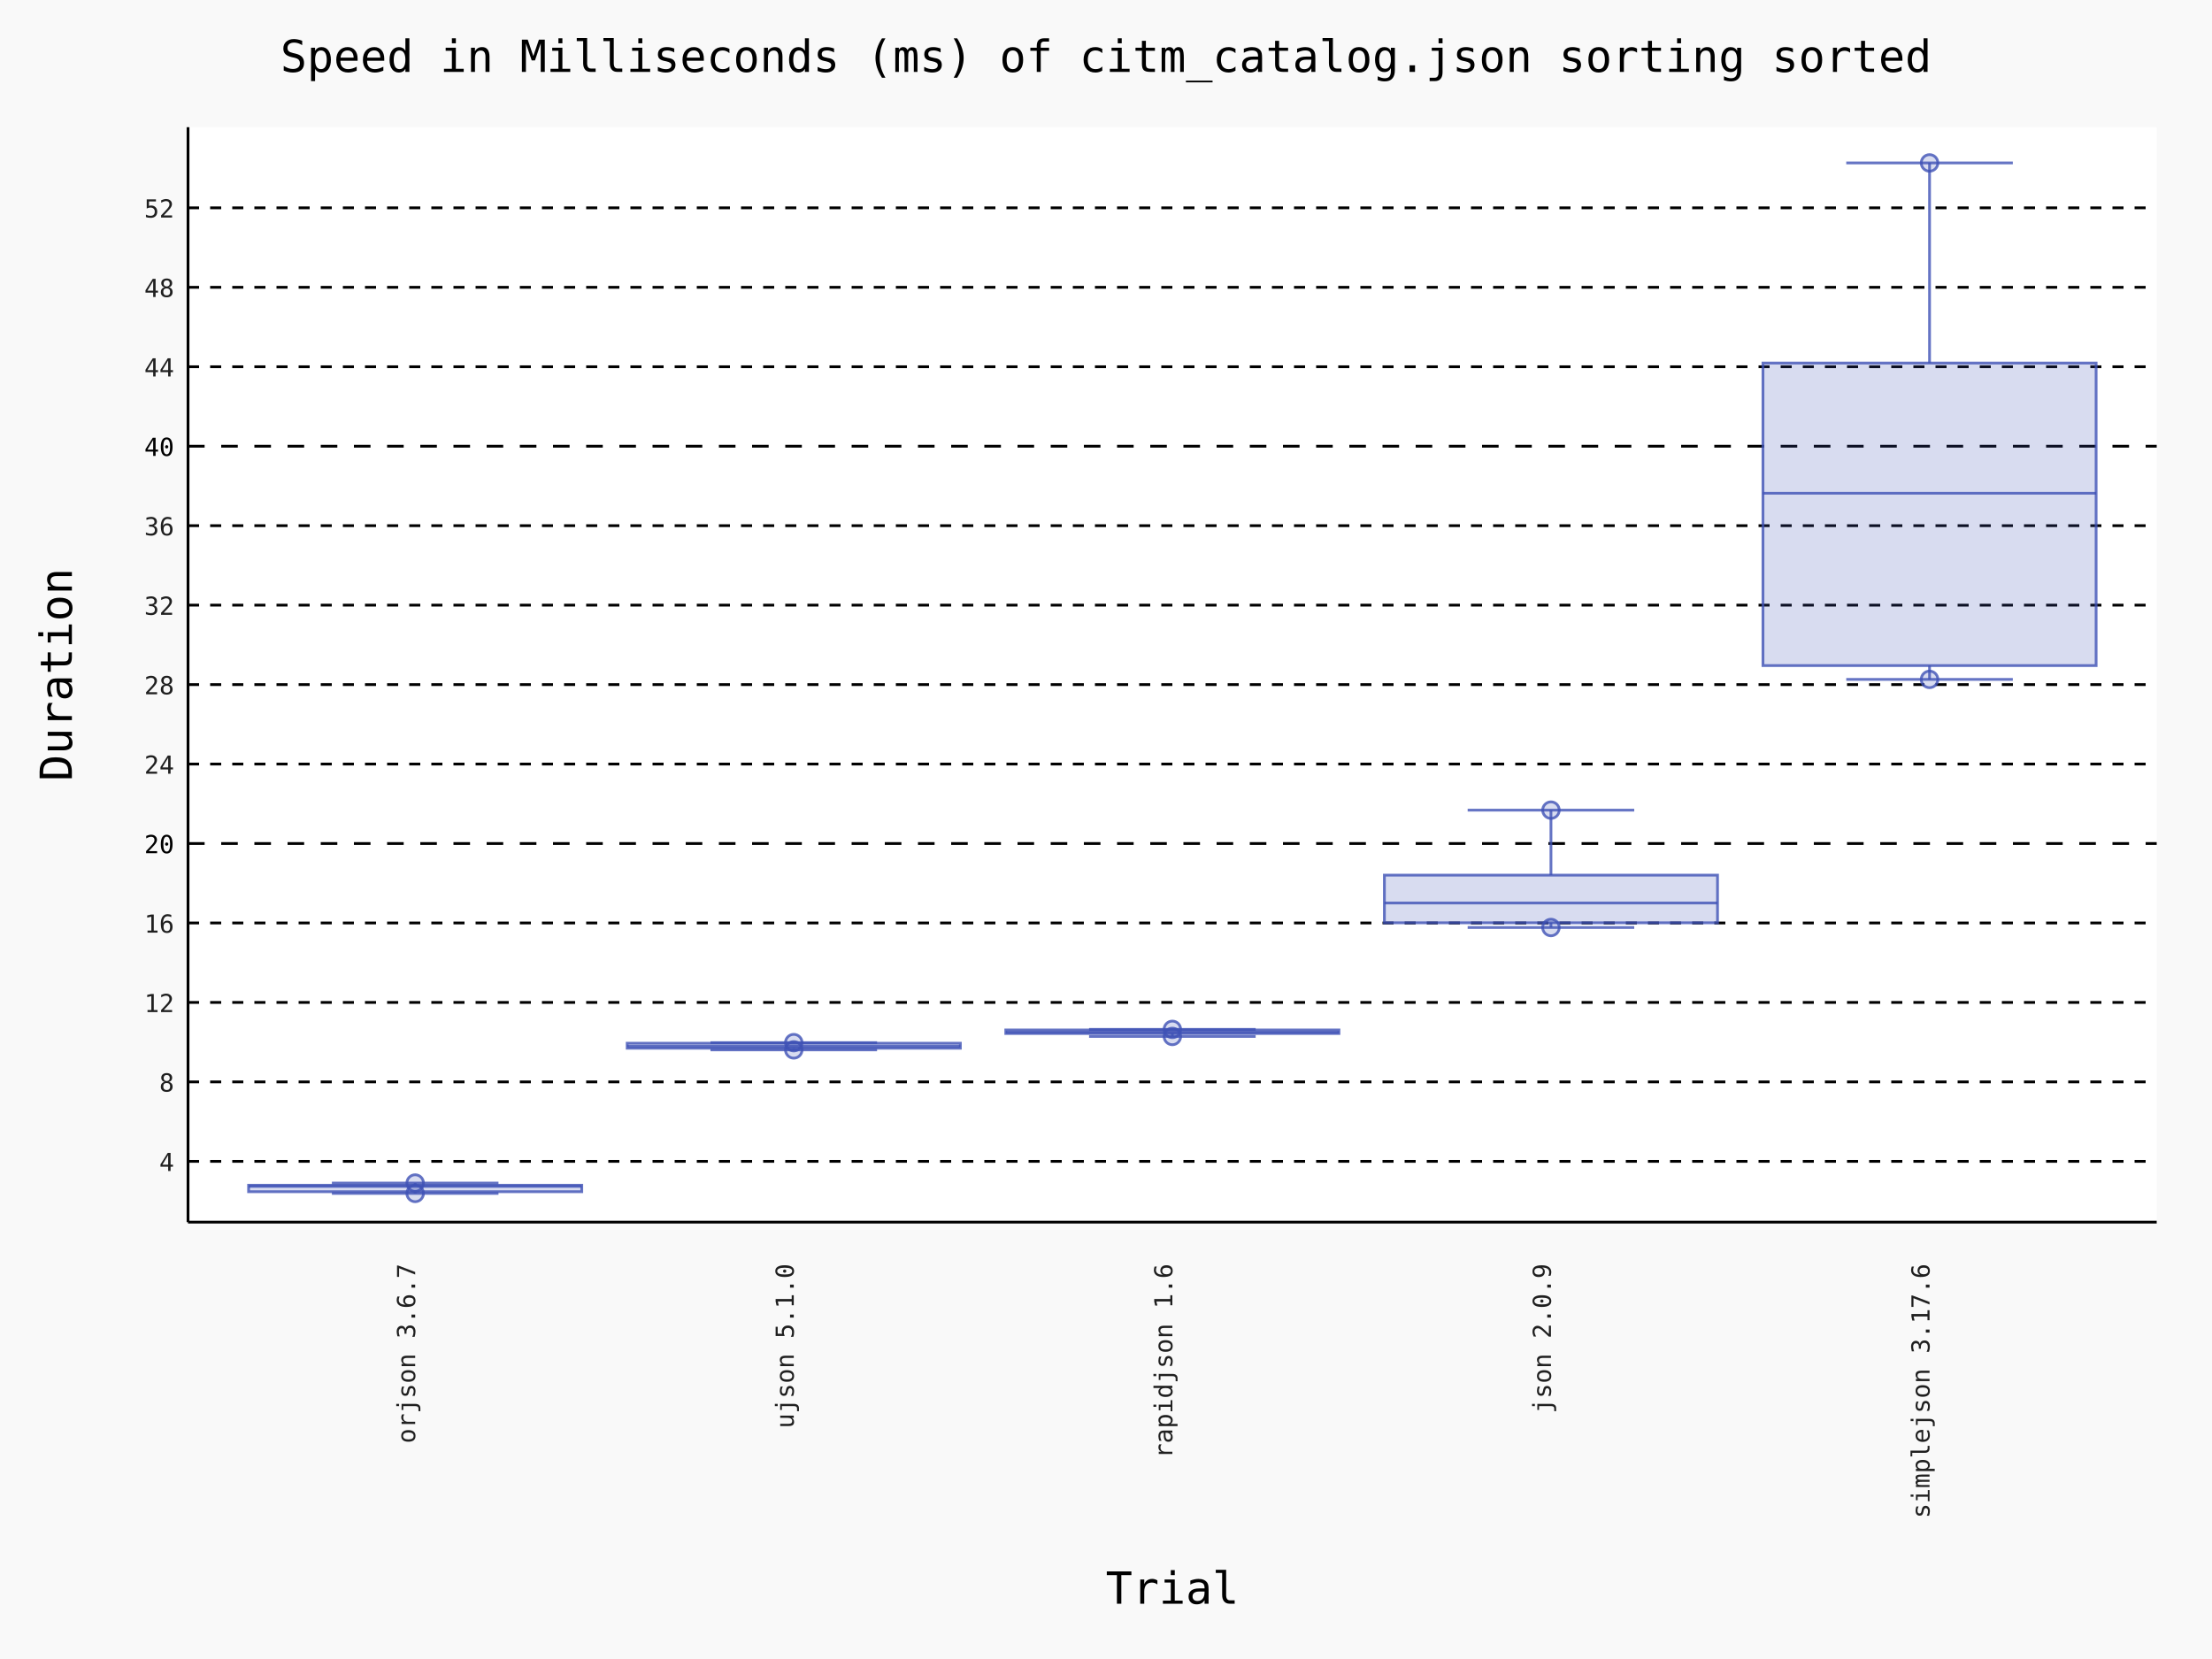
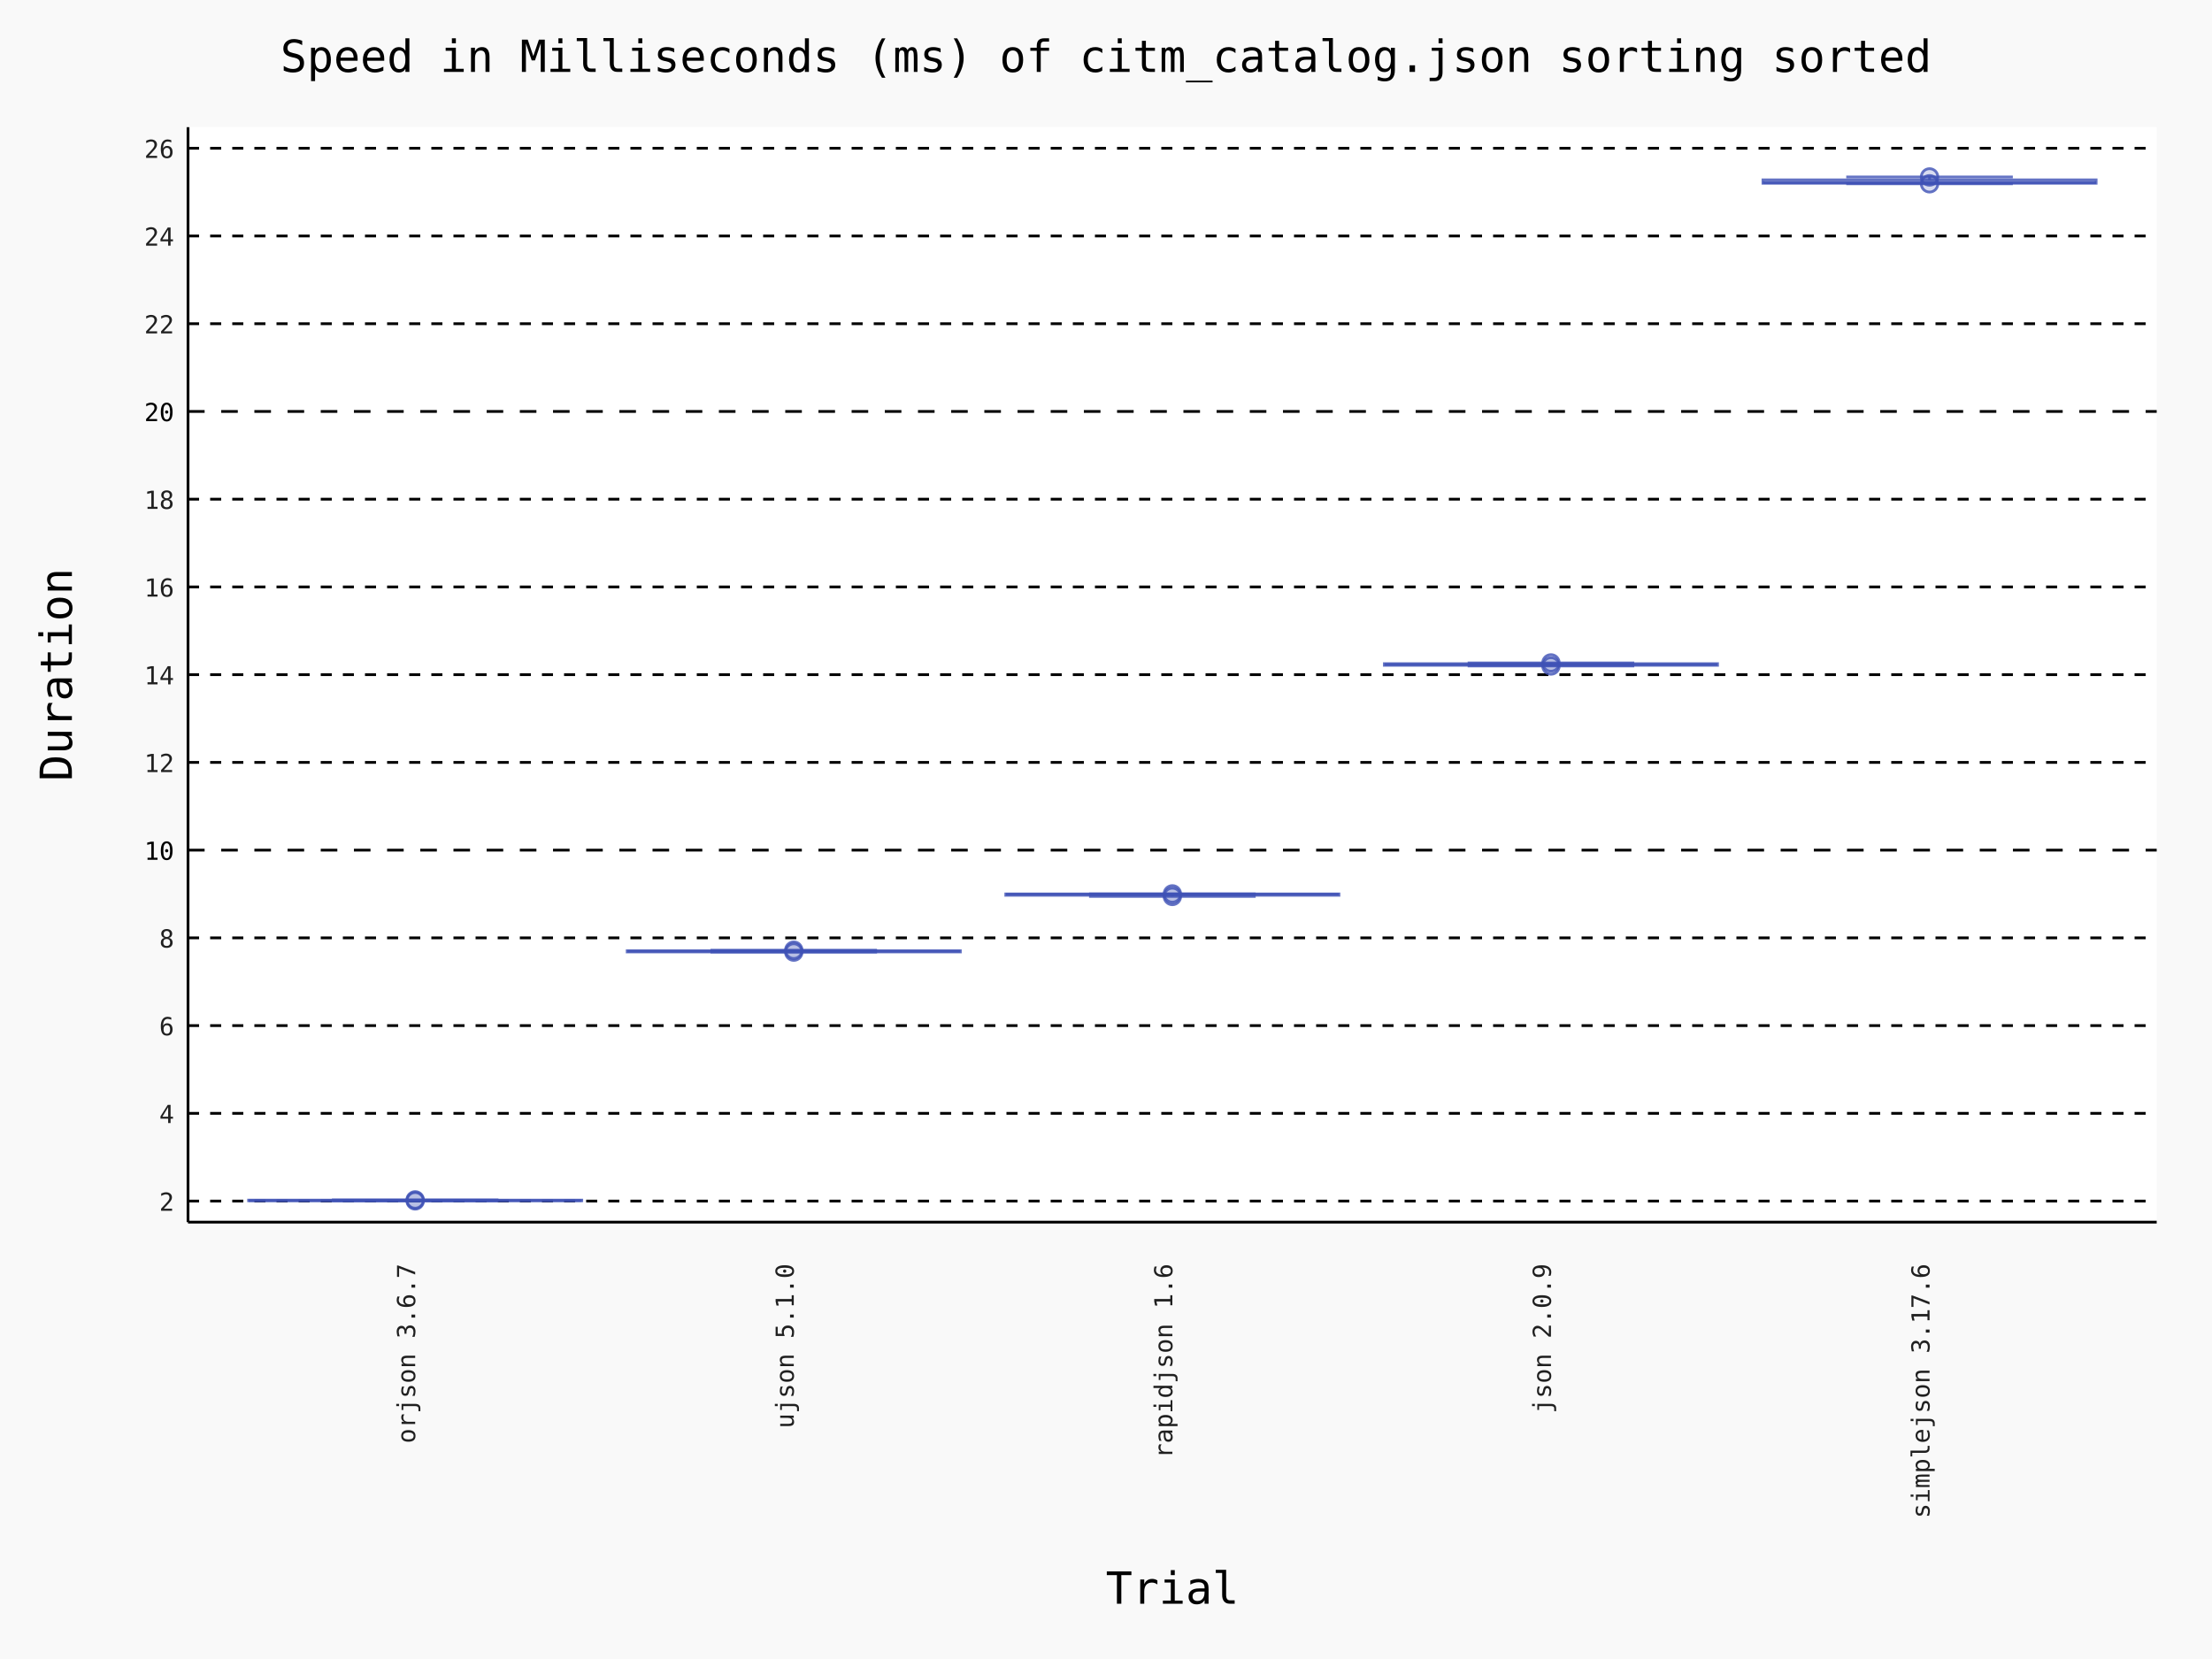
- <svg xmlns="http://www.w3.org/2000/svg" id="chart-64a0a2a5-e152-490b-a34d-d17df212519e" class="pygal-chart" viewBox="0 0 800 600">
+ <svg xmlns="http://www.w3.org/2000/svg" id="chart-391ec892-de94-4896-8e27-71667ae7bc08" class="pygal-chart" viewBox="0 0 800 600">
  <defs>
-     <style type="text/css">#chart-64a0a2a5-e152-490b-a34d-d17df212519e{-webkit-user-select:none;-webkit-font-smoothing:antialiased;font-family:Consolas,"Deja Vu Sans Mono","Bitstream Vera Sans Mono","Courier New",monospace}#chart-64a0a2a5-e152-490b-a34d-d17df212519e .title{font-family:Consolas,"Deja Vu Sans Mono","Bitstream Vera Sans Mono","Courier New",monospace;font-size:16px}#chart-64a0a2a5-e152-490b-a34d-d17df212519e .legends .legend text{font-family:Consolas,"Deja Vu Sans Mono","Bitstream Vera Sans Mono","Courier New",monospace;font-size:14px}#chart-64a0a2a5-e152-490b-a34d-d17df212519e .axis text{font-family:Consolas,"Deja Vu Sans Mono","Bitstream Vera Sans Mono","Courier New",monospace;font-size:10px}#chart-64a0a2a5-e152-490b-a34d-d17df212519e .axis text.major{font-family:Consolas,"Deja Vu Sans Mono","Bitstream Vera Sans Mono","Courier New",monospace;font-size:10px}#chart-64a0a2a5-e152-490b-a34d-d17df212519e .text-overlay text.value{font-family:Consolas,"Deja Vu Sans Mono","Bitstream Vera Sans Mono","Courier New",monospace;font-size:16px}#chart-64a0a2a5-e152-490b-a34d-d17df212519e .text-overlay text.label{font-family:Consolas,"Deja Vu Sans Mono","Bitstream Vera Sans Mono","Courier New",monospace;font-size:10px}#chart-64a0a2a5-e152-490b-a34d-d17df212519e .tooltip{font-family:Consolas,"Deja Vu Sans Mono","Bitstream Vera Sans Mono","Courier New",monospace;font-size:14px}#chart-64a0a2a5-e152-490b-a34d-d17df212519e text.no_data{font-family:Consolas,"Deja Vu Sans Mono","Bitstream Vera Sans Mono","Courier New",monospace;font-size:64px}
- #chart-64a0a2a5-e152-490b-a34d-d17df212519e{background-color:rgba(249,249,249,1)}#chart-64a0a2a5-e152-490b-a34d-d17df212519e path,#chart-64a0a2a5-e152-490b-a34d-d17df212519e line,#chart-64a0a2a5-e152-490b-a34d-d17df212519e rect,#chart-64a0a2a5-e152-490b-a34d-d17df212519e circle{-webkit-transition:150ms;-moz-transition:150ms;transition:150ms}#chart-64a0a2a5-e152-490b-a34d-d17df212519e .graph &gt; .background{fill:rgba(249,249,249,1)}#chart-64a0a2a5-e152-490b-a34d-d17df212519e .plot &gt; .background{fill:rgba(255,255,255,1)}#chart-64a0a2a5-e152-490b-a34d-d17df212519e .graph{fill:rgba(0,0,0,.87)}#chart-64a0a2a5-e152-490b-a34d-d17df212519e text.no_data{fill:rgba(0,0,0,1)}#chart-64a0a2a5-e152-490b-a34d-d17df212519e .title{fill:rgba(0,0,0,1)}#chart-64a0a2a5-e152-490b-a34d-d17df212519e .legends .legend text{fill:rgba(0,0,0,.87)}#chart-64a0a2a5-e152-490b-a34d-d17df212519e .legends .legend:hover text{fill:rgba(0,0,0,1)}#chart-64a0a2a5-e152-490b-a34d-d17df212519e .axis .line{stroke:rgba(0,0,0,1)}#chart-64a0a2a5-e152-490b-a34d-d17df212519e .axis .guide.line{stroke:rgba(0,0,0,.54)}#chart-64a0a2a5-e152-490b-a34d-d17df212519e .axis .major.line{stroke:rgba(0,0,0,.87)}#chart-64a0a2a5-e152-490b-a34d-d17df212519e .axis text.major{fill:rgba(0,0,0,1)}#chart-64a0a2a5-e152-490b-a34d-d17df212519e .axis.y .guides:hover .guide.line,#chart-64a0a2a5-e152-490b-a34d-d17df212519e .line-graph .axis.x .guides:hover .guide.line,#chart-64a0a2a5-e152-490b-a34d-d17df212519e .stackedline-graph .axis.x .guides:hover .guide.line,#chart-64a0a2a5-e152-490b-a34d-d17df212519e .xy-graph .axis.x .guides:hover .guide.line{stroke:rgba(0,0,0,1)}#chart-64a0a2a5-e152-490b-a34d-d17df212519e .axis .guides:hover text{fill:rgba(0,0,0,1)}#chart-64a0a2a5-e152-490b-a34d-d17df212519e .reactive{fill-opacity:.7;stroke-opacity:.8;stroke-width:1}#chart-64a0a2a5-e152-490b-a34d-d17df212519e .ci{stroke:rgba(0,0,0,.87)}#chart-64a0a2a5-e152-490b-a34d-d17df212519e .reactive.active,#chart-64a0a2a5-e152-490b-a34d-d17df212519e .active .reactive{fill-opacity:.8;stroke-opacity:.9;stroke-width:4}#chart-64a0a2a5-e152-490b-a34d-d17df212519e .ci .reactive.active{stroke-width:1.5}#chart-64a0a2a5-e152-490b-a34d-d17df212519e .series text{fill:rgba(0,0,0,1)}#chart-64a0a2a5-e152-490b-a34d-d17df212519e .tooltip rect{fill:rgba(255,255,255,1);stroke:rgba(0,0,0,1);-webkit-transition:opacity 150ms;-moz-transition:opacity 150ms;transition:opacity 150ms}#chart-64a0a2a5-e152-490b-a34d-d17df212519e .tooltip .label{fill:rgba(0,0,0,.87)}#chart-64a0a2a5-e152-490b-a34d-d17df212519e .tooltip .label{fill:rgba(0,0,0,.87)}#chart-64a0a2a5-e152-490b-a34d-d17df212519e .tooltip .legend{font-size:.8em;fill:rgba(0,0,0,.54)}#chart-64a0a2a5-e152-490b-a34d-d17df212519e .tooltip .x_label{font-size:.6em;fill:rgba(0,0,0,1)}#chart-64a0a2a5-e152-490b-a34d-d17df212519e .tooltip .xlink{font-size:.5em;text-decoration:underline}#chart-64a0a2a5-e152-490b-a34d-d17df212519e .tooltip .value{font-size:1.5em}#chart-64a0a2a5-e152-490b-a34d-d17df212519e .bound{font-size:.5em}#chart-64a0a2a5-e152-490b-a34d-d17df212519e .max-value{font-size:.75em;fill:rgba(0,0,0,.54)}#chart-64a0a2a5-e152-490b-a34d-d17df212519e .map-element{fill:rgba(255,255,255,1);stroke:rgba(0,0,0,.54) !important}#chart-64a0a2a5-e152-490b-a34d-d17df212519e .map-element .reactive{fill-opacity:inherit;stroke-opacity:inherit}#chart-64a0a2a5-e152-490b-a34d-d17df212519e .color-0,#chart-64a0a2a5-e152-490b-a34d-d17df212519e .color-0 a:visited{stroke:#3F51B5;fill:#3F51B5}#chart-64a0a2a5-e152-490b-a34d-d17df212519e .color-1,#chart-64a0a2a5-e152-490b-a34d-d17df212519e .color-1 a:visited{stroke:#3F51B5;fill:#3F51B5}#chart-64a0a2a5-e152-490b-a34d-d17df212519e .color-2,#chart-64a0a2a5-e152-490b-a34d-d17df212519e .color-2 a:visited{stroke:#3F51B5;fill:#3F51B5}#chart-64a0a2a5-e152-490b-a34d-d17df212519e .color-3,#chart-64a0a2a5-e152-490b-a34d-d17df212519e .color-3 a:visited{stroke:#3F51B5;fill:#3F51B5}#chart-64a0a2a5-e152-490b-a34d-d17df212519e .color-4,#chart-64a0a2a5-e152-490b-a34d-d17df212519e .color-4 a:visited{stroke:#3F51B5;fill:#3F51B5}#chart-64a0a2a5-e152-490b-a34d-d17df212519e .text-overlay .color-0 text{fill:black}#chart-64a0a2a5-e152-490b-a34d-d17df212519e .text-overlay .color-1 text{fill:black}#chart-64a0a2a5-e152-490b-a34d-d17df212519e .text-overlay .color-2 text{fill:black}#chart-64a0a2a5-e152-490b-a34d-d17df212519e .text-overlay .color-3 text{fill:black}#chart-64a0a2a5-e152-490b-a34d-d17df212519e .text-overlay .color-4 text{fill:black}
- #chart-64a0a2a5-e152-490b-a34d-d17df212519e text.no_data{text-anchor:middle}#chart-64a0a2a5-e152-490b-a34d-d17df212519e .guide.line{fill:none}#chart-64a0a2a5-e152-490b-a34d-d17df212519e .centered{text-anchor:middle}#chart-64a0a2a5-e152-490b-a34d-d17df212519e .title{text-anchor:middle}#chart-64a0a2a5-e152-490b-a34d-d17df212519e .legends .legend text{fill-opacity:1}#chart-64a0a2a5-e152-490b-a34d-d17df212519e .axis.x text{text-anchor:middle}#chart-64a0a2a5-e152-490b-a34d-d17df212519e .axis.x:not(.web) text[transform]{text-anchor:start}#chart-64a0a2a5-e152-490b-a34d-d17df212519e .axis.x:not(.web) text[transform].backwards{text-anchor:end}#chart-64a0a2a5-e152-490b-a34d-d17df212519e .axis.y text{text-anchor:end}#chart-64a0a2a5-e152-490b-a34d-d17df212519e .axis.y text[transform].backwards{text-anchor:start}#chart-64a0a2a5-e152-490b-a34d-d17df212519e .axis.y2 text{text-anchor:start}#chart-64a0a2a5-e152-490b-a34d-d17df212519e .axis.y2 text[transform].backwards{text-anchor:end}#chart-64a0a2a5-e152-490b-a34d-d17df212519e .axis .guide.line{stroke-dasharray:4,4;stroke:black}#chart-64a0a2a5-e152-490b-a34d-d17df212519e .axis .major.guide.line{stroke-dasharray:6,6;stroke:black}#chart-64a0a2a5-e152-490b-a34d-d17df212519e .horizontal .axis.y .guide.line,#chart-64a0a2a5-e152-490b-a34d-d17df212519e .horizontal .axis.y2 .guide.line,#chart-64a0a2a5-e152-490b-a34d-d17df212519e .vertical .axis.x .guide.line{opacity:0}#chart-64a0a2a5-e152-490b-a34d-d17df212519e .horizontal .axis.always_show .guide.line,#chart-64a0a2a5-e152-490b-a34d-d17df212519e .vertical .axis.always_show .guide.line{opacity:1 !important}#chart-64a0a2a5-e152-490b-a34d-d17df212519e .axis.y .guides:hover .guide.line,#chart-64a0a2a5-e152-490b-a34d-d17df212519e .axis.y2 .guides:hover .guide.line,#chart-64a0a2a5-e152-490b-a34d-d17df212519e .axis.x .guides:hover .guide.line{opacity:1}#chart-64a0a2a5-e152-490b-a34d-d17df212519e .axis .guides:hover text{opacity:1}#chart-64a0a2a5-e152-490b-a34d-d17df212519e .nofill{fill:none}#chart-64a0a2a5-e152-490b-a34d-d17df212519e .subtle-fill{fill-opacity:.2}#chart-64a0a2a5-e152-490b-a34d-d17df212519e .dot{stroke-width:1px;fill-opacity:1;stroke-opacity:1}#chart-64a0a2a5-e152-490b-a34d-d17df212519e .dot.active{stroke-width:5px}#chart-64a0a2a5-e152-490b-a34d-d17df212519e .dot.negative{fill:transparent}#chart-64a0a2a5-e152-490b-a34d-d17df212519e text,#chart-64a0a2a5-e152-490b-a34d-d17df212519e tspan{stroke:none !important}#chart-64a0a2a5-e152-490b-a34d-d17df212519e .series text.active{opacity:1}#chart-64a0a2a5-e152-490b-a34d-d17df212519e .tooltip rect{fill-opacity:.95;stroke-width:.5}#chart-64a0a2a5-e152-490b-a34d-d17df212519e .tooltip text{fill-opacity:1}#chart-64a0a2a5-e152-490b-a34d-d17df212519e .showable{visibility:hidden}#chart-64a0a2a5-e152-490b-a34d-d17df212519e .showable.shown{visibility:visible}#chart-64a0a2a5-e152-490b-a34d-d17df212519e .gauge-background{fill:rgba(229,229,229,1);stroke:none}#chart-64a0a2a5-e152-490b-a34d-d17df212519e .bg-lines{stroke:rgba(249,249,249,1);stroke-width:2px}
+     <style type="text/css">#chart-391ec892-de94-4896-8e27-71667ae7bc08{-webkit-user-select:none;-webkit-font-smoothing:antialiased;font-family:Consolas,"Deja Vu Sans Mono","Bitstream Vera Sans Mono","Courier New",monospace}#chart-391ec892-de94-4896-8e27-71667ae7bc08 .title{font-family:Consolas,"Deja Vu Sans Mono","Bitstream Vera Sans Mono","Courier New",monospace;font-size:16px}#chart-391ec892-de94-4896-8e27-71667ae7bc08 .legends .legend text{font-family:Consolas,"Deja Vu Sans Mono","Bitstream Vera Sans Mono","Courier New",monospace;font-size:14px}#chart-391ec892-de94-4896-8e27-71667ae7bc08 .axis text{font-family:Consolas,"Deja Vu Sans Mono","Bitstream Vera Sans Mono","Courier New",monospace;font-size:10px}#chart-391ec892-de94-4896-8e27-71667ae7bc08 .axis text.major{font-family:Consolas,"Deja Vu Sans Mono","Bitstream Vera Sans Mono","Courier New",monospace;font-size:10px}#chart-391ec892-de94-4896-8e27-71667ae7bc08 .text-overlay text.value{font-family:Consolas,"Deja Vu Sans Mono","Bitstream Vera Sans Mono","Courier New",monospace;font-size:16px}#chart-391ec892-de94-4896-8e27-71667ae7bc08 .text-overlay text.label{font-family:Consolas,"Deja Vu Sans Mono","Bitstream Vera Sans Mono","Courier New",monospace;font-size:10px}#chart-391ec892-de94-4896-8e27-71667ae7bc08 .tooltip{font-family:Consolas,"Deja Vu Sans Mono","Bitstream Vera Sans Mono","Courier New",monospace;font-size:14px}#chart-391ec892-de94-4896-8e27-71667ae7bc08 text.no_data{font-family:Consolas,"Deja Vu Sans Mono","Bitstream Vera Sans Mono","Courier New",monospace;font-size:64px}
+ #chart-391ec892-de94-4896-8e27-71667ae7bc08{background-color:rgba(249,249,249,1)}#chart-391ec892-de94-4896-8e27-71667ae7bc08 path,#chart-391ec892-de94-4896-8e27-71667ae7bc08 line,#chart-391ec892-de94-4896-8e27-71667ae7bc08 rect,#chart-391ec892-de94-4896-8e27-71667ae7bc08 circle{-webkit-transition:150ms;-moz-transition:150ms;transition:150ms}#chart-391ec892-de94-4896-8e27-71667ae7bc08 .graph &gt; .background{fill:rgba(249,249,249,1)}#chart-391ec892-de94-4896-8e27-71667ae7bc08 .plot &gt; .background{fill:rgba(255,255,255,1)}#chart-391ec892-de94-4896-8e27-71667ae7bc08 .graph{fill:rgba(0,0,0,.87)}#chart-391ec892-de94-4896-8e27-71667ae7bc08 text.no_data{fill:rgba(0,0,0,1)}#chart-391ec892-de94-4896-8e27-71667ae7bc08 .title{fill:rgba(0,0,0,1)}#chart-391ec892-de94-4896-8e27-71667ae7bc08 .legends .legend text{fill:rgba(0,0,0,.87)}#chart-391ec892-de94-4896-8e27-71667ae7bc08 .legends .legend:hover text{fill:rgba(0,0,0,1)}#chart-391ec892-de94-4896-8e27-71667ae7bc08 .axis .line{stroke:rgba(0,0,0,1)}#chart-391ec892-de94-4896-8e27-71667ae7bc08 .axis .guide.line{stroke:rgba(0,0,0,.54)}#chart-391ec892-de94-4896-8e27-71667ae7bc08 .axis .major.line{stroke:rgba(0,0,0,.87)}#chart-391ec892-de94-4896-8e27-71667ae7bc08 .axis text.major{fill:rgba(0,0,0,1)}#chart-391ec892-de94-4896-8e27-71667ae7bc08 .axis.y .guides:hover .guide.line,#chart-391ec892-de94-4896-8e27-71667ae7bc08 .line-graph .axis.x .guides:hover .guide.line,#chart-391ec892-de94-4896-8e27-71667ae7bc08 .stackedline-graph .axis.x .guides:hover .guide.line,#chart-391ec892-de94-4896-8e27-71667ae7bc08 .xy-graph .axis.x .guides:hover .guide.line{stroke:rgba(0,0,0,1)}#chart-391ec892-de94-4896-8e27-71667ae7bc08 .axis .guides:hover text{fill:rgba(0,0,0,1)}#chart-391ec892-de94-4896-8e27-71667ae7bc08 .reactive{fill-opacity:.7;stroke-opacity:.8;stroke-width:1}#chart-391ec892-de94-4896-8e27-71667ae7bc08 .ci{stroke:rgba(0,0,0,.87)}#chart-391ec892-de94-4896-8e27-71667ae7bc08 .reactive.active,#chart-391ec892-de94-4896-8e27-71667ae7bc08 .active .reactive{fill-opacity:.8;stroke-opacity:.9;stroke-width:4}#chart-391ec892-de94-4896-8e27-71667ae7bc08 .ci .reactive.active{stroke-width:1.5}#chart-391ec892-de94-4896-8e27-71667ae7bc08 .series text{fill:rgba(0,0,0,1)}#chart-391ec892-de94-4896-8e27-71667ae7bc08 .tooltip rect{fill:rgba(255,255,255,1);stroke:rgba(0,0,0,1);-webkit-transition:opacity 150ms;-moz-transition:opacity 150ms;transition:opacity 150ms}#chart-391ec892-de94-4896-8e27-71667ae7bc08 .tooltip .label{fill:rgba(0,0,0,.87)}#chart-391ec892-de94-4896-8e27-71667ae7bc08 .tooltip .label{fill:rgba(0,0,0,.87)}#chart-391ec892-de94-4896-8e27-71667ae7bc08 .tooltip .legend{font-size:.8em;fill:rgba(0,0,0,.54)}#chart-391ec892-de94-4896-8e27-71667ae7bc08 .tooltip .x_label{font-size:.6em;fill:rgba(0,0,0,1)}#chart-391ec892-de94-4896-8e27-71667ae7bc08 .tooltip .xlink{font-size:.5em;text-decoration:underline}#chart-391ec892-de94-4896-8e27-71667ae7bc08 .tooltip .value{font-size:1.5em}#chart-391ec892-de94-4896-8e27-71667ae7bc08 .bound{font-size:.5em}#chart-391ec892-de94-4896-8e27-71667ae7bc08 .max-value{font-size:.75em;fill:rgba(0,0,0,.54)}#chart-391ec892-de94-4896-8e27-71667ae7bc08 .map-element{fill:rgba(255,255,255,1);stroke:rgba(0,0,0,.54) !important}#chart-391ec892-de94-4896-8e27-71667ae7bc08 .map-element .reactive{fill-opacity:inherit;stroke-opacity:inherit}#chart-391ec892-de94-4896-8e27-71667ae7bc08 .color-0,#chart-391ec892-de94-4896-8e27-71667ae7bc08 .color-0 a:visited{stroke:#3F51B5;fill:#3F51B5}#chart-391ec892-de94-4896-8e27-71667ae7bc08 .color-1,#chart-391ec892-de94-4896-8e27-71667ae7bc08 .color-1 a:visited{stroke:#3F51B5;fill:#3F51B5}#chart-391ec892-de94-4896-8e27-71667ae7bc08 .color-2,#chart-391ec892-de94-4896-8e27-71667ae7bc08 .color-2 a:visited{stroke:#3F51B5;fill:#3F51B5}#chart-391ec892-de94-4896-8e27-71667ae7bc08 .color-3,#chart-391ec892-de94-4896-8e27-71667ae7bc08 .color-3 a:visited{stroke:#3F51B5;fill:#3F51B5}#chart-391ec892-de94-4896-8e27-71667ae7bc08 .color-4,#chart-391ec892-de94-4896-8e27-71667ae7bc08 .color-4 a:visited{stroke:#3F51B5;fill:#3F51B5}#chart-391ec892-de94-4896-8e27-71667ae7bc08 .text-overlay .color-0 text{fill:black}#chart-391ec892-de94-4896-8e27-71667ae7bc08 .text-overlay .color-1 text{fill:black}#chart-391ec892-de94-4896-8e27-71667ae7bc08 .text-overlay .color-2 text{fill:black}#chart-391ec892-de94-4896-8e27-71667ae7bc08 .text-overlay .color-3 text{fill:black}#chart-391ec892-de94-4896-8e27-71667ae7bc08 .text-overlay .color-4 text{fill:black}
+ #chart-391ec892-de94-4896-8e27-71667ae7bc08 text.no_data{text-anchor:middle}#chart-391ec892-de94-4896-8e27-71667ae7bc08 .guide.line{fill:none}#chart-391ec892-de94-4896-8e27-71667ae7bc08 .centered{text-anchor:middle}#chart-391ec892-de94-4896-8e27-71667ae7bc08 .title{text-anchor:middle}#chart-391ec892-de94-4896-8e27-71667ae7bc08 .legends .legend text{fill-opacity:1}#chart-391ec892-de94-4896-8e27-71667ae7bc08 .axis.x text{text-anchor:middle}#chart-391ec892-de94-4896-8e27-71667ae7bc08 .axis.x:not(.web) text[transform]{text-anchor:start}#chart-391ec892-de94-4896-8e27-71667ae7bc08 .axis.x:not(.web) text[transform].backwards{text-anchor:end}#chart-391ec892-de94-4896-8e27-71667ae7bc08 .axis.y text{text-anchor:end}#chart-391ec892-de94-4896-8e27-71667ae7bc08 .axis.y text[transform].backwards{text-anchor:start}#chart-391ec892-de94-4896-8e27-71667ae7bc08 .axis.y2 text{text-anchor:start}#chart-391ec892-de94-4896-8e27-71667ae7bc08 .axis.y2 text[transform].backwards{text-anchor:end}#chart-391ec892-de94-4896-8e27-71667ae7bc08 .axis .guide.line{stroke-dasharray:4,4;stroke:black}#chart-391ec892-de94-4896-8e27-71667ae7bc08 .axis .major.guide.line{stroke-dasharray:6,6;stroke:black}#chart-391ec892-de94-4896-8e27-71667ae7bc08 .horizontal .axis.y .guide.line,#chart-391ec892-de94-4896-8e27-71667ae7bc08 .horizontal .axis.y2 .guide.line,#chart-391ec892-de94-4896-8e27-71667ae7bc08 .vertical .axis.x .guide.line{opacity:0}#chart-391ec892-de94-4896-8e27-71667ae7bc08 .horizontal .axis.always_show .guide.line,#chart-391ec892-de94-4896-8e27-71667ae7bc08 .vertical .axis.always_show .guide.line{opacity:1 !important}#chart-391ec892-de94-4896-8e27-71667ae7bc08 .axis.y .guides:hover .guide.line,#chart-391ec892-de94-4896-8e27-71667ae7bc08 .axis.y2 .guides:hover .guide.line,#chart-391ec892-de94-4896-8e27-71667ae7bc08 .axis.x .guides:hover .guide.line{opacity:1}#chart-391ec892-de94-4896-8e27-71667ae7bc08 .axis .guides:hover text{opacity:1}#chart-391ec892-de94-4896-8e27-71667ae7bc08 .nofill{fill:none}#chart-391ec892-de94-4896-8e27-71667ae7bc08 .subtle-fill{fill-opacity:.2}#chart-391ec892-de94-4896-8e27-71667ae7bc08 .dot{stroke-width:1px;fill-opacity:1;stroke-opacity:1}#chart-391ec892-de94-4896-8e27-71667ae7bc08 .dot.active{stroke-width:5px}#chart-391ec892-de94-4896-8e27-71667ae7bc08 .dot.negative{fill:transparent}#chart-391ec892-de94-4896-8e27-71667ae7bc08 text,#chart-391ec892-de94-4896-8e27-71667ae7bc08 tspan{stroke:none !important}#chart-391ec892-de94-4896-8e27-71667ae7bc08 .series text.active{opacity:1}#chart-391ec892-de94-4896-8e27-71667ae7bc08 .tooltip rect{fill-opacity:.95;stroke-width:.5}#chart-391ec892-de94-4896-8e27-71667ae7bc08 .tooltip text{fill-opacity:1}#chart-391ec892-de94-4896-8e27-71667ae7bc08 .showable{visibility:hidden}#chart-391ec892-de94-4896-8e27-71667ae7bc08 .showable.shown{visibility:visible}#chart-391ec892-de94-4896-8e27-71667ae7bc08 .gauge-background{fill:rgba(229,229,229,1);stroke:none}#chart-391ec892-de94-4896-8e27-71667ae7bc08 .bg-lines{stroke:rgba(249,249,249,1);stroke-width:2px}
.tooltip .value{font-size:1em !important}.axis text{font-size:9px !important}</style>
  </defs>
  <g class="graph custombox-graph vertical">
    <rect x="0" y="0" width="800" height="600" class="background" />
    <g transform="translate(68, 46)" class="plot">
      <rect x="0" y="0" width="712.0" height="396.0" class="background" />
      <g class="axis y always_show">
        <path d="M0 396 h712" class="line" />
        <g class="guides">
-           <path d="M0 374.016 h712" class="guide line" />
-           <text x="-5" y="377.516" class="">4</text>
+           <path d="M0 388.385 h712" class="guide line" />
+           <text x="-5" y="391.885" class="">2</text>
        </g>
        <g class="guides">
-           <path d="M0 345.279 h712" class="guide line" />
-           <text x="-5" y="348.779" class="">8</text>
+           <path d="M0 356.654 h712" class="guide line" />
+           <text x="-5" y="360.154" class="">4</text>
        </g>
        <g class="guides">
-           <path d="M0 316.541 h712" class="guide line" />
-           <text x="-5" y="320.041" class="">12</text>
+           <path d="M0 324.923 h712" class="guide line" />
+           <text x="-5" y="328.423" class="">6</text>
        </g>
        <g class="guides">
-           <path d="M0 287.804 h712" class="guide line" />
-           <text x="-5" y="291.304" class="">16</text>
+           <path d="M0 293.192 h712" class="guide line" />
+           <text x="-5" y="296.692" class="">8</text>
        </g>
        <g class="guides">
-           <path d="M0 259.067 h712" class="major guide line" />
-           <text x="-5" y="262.567" class="major">20</text>
+           <path d="M0 261.462 h712" class="major guide line" />
+           <text x="-5" y="264.962" class="major">10</text>
        </g>
        <g class="guides">
-           <path d="M0 230.329 h712" class="guide line" />
-           <text x="-5" y="233.829" class="">24</text>
+           <path d="M0 229.731 h712" class="guide line" />
+           <text x="-5" y="233.231" class="">12</text>
        </g>
        <g class="guides">
-           <path d="M0 201.592 h712" class="guide line" />
-           <text x="-5" y="205.092" class="">28</text>
+           <path d="M0 198 h712" class="guide line" />
+           <text x="-5" y="201.5" class="">14</text>
        </g>
        <g class="guides">
-           <path d="M0 172.855 h712" class="guide line" />
-           <text x="-5" y="176.355" class="">32</text>
+           <path d="M0 166.269 h712" class="guide line" />
+           <text x="-5" y="169.769" class="">16</text>
        </g>
        <g class="guides">
-           <path d="M0 144.118 h712" class="guide line" />
-           <text x="-5" y="147.618" class="">36</text>
+           <path d="M0 134.538 h712" class="guide line" />
+           <text x="-5" y="138.038" class="">18</text>
        </g>
        <g class="guides">
-           <path d="M0 115.38 h712" class="major guide line" />
-           <text x="-5" y="118.88" class="major">40</text>
+           <path d="M0 102.808 h712" class="major guide line" />
+           <text x="-5" y="106.308" class="major">20</text>
        </g>
        <g class="guides">
-           <path d="M0 86.643 h712" class="guide line" />
-           <text x="-5" y="90.143" class="">44</text>
+           <path d="M0 71.077 h712" class="guide line" />
+           <text x="-5" y="74.577" class="">22</text>
        </g>
        <g class="guides">
-           <path d="M0 57.906 h712" class="guide line" />
-           <text x="-5" y="61.406" class="">48</text>
+           <path d="M0 39.346 h712" class="guide line" />
+           <text x="-5" y="42.846" class="">24</text>
        </g>
        <g class="guides">
-           <path d="M0 29.168 h712" class="guide line" />
-           <text x="-5" y="32.668" class="">52</text>
+           <path d="M0 7.615 h712" class="guide line" />
+           <text x="-5" y="11.115" class="">26</text>
        </g>
      </g>
      <g class="axis x">
        <path d="M0 0 v396" class="line" />
        <g class="guides">
          <path d="M82.154 0 v396" class="guide line" />
          <text x="82.154" y="411.0" class="backwards" transform="rotate(270 82.15385 411)">orjson 3.6.7</text>
        </g>
        <g class="guides">
          <path d="M219.077 0 v396" class="guide line" />
          <text x="219.077" y="411.0" class="backwards" transform="rotate(270 219.0769 411)">ujson 5.1.0</text>
        </g>
        <g class="guides">
          <path d="M356 0 v396" class="guide line" />
          <text x="356.0" y="411.0" class="backwards" transform="rotate(270 356 411)">rapidjson 1.6</text>
        </g>
        <g class="guides">
          <path d="M492.923 0 v396" class="guide line" />
          <text x="492.923" y="411.0" class="backwards" transform="rotate(270 492.9231 411)">json 2.0.9</text>
        </g>
        <g class="guides">
          <path d="M629.846 0 v396" class="guide line" />
          <text x="629.846" y="411.0" class="backwards" transform="rotate(270 629.8462 411)">simplejson 3.17.6</text>
        </g>
      </g>
      <g class="series serie-0 color-0">
        <g class="boxes">
          <g class="box">
-             <path stroke-width="3" d="M52.031 385.614 L112.277 385.614" class="reactive tooltip-trigger" />
-             <path stroke-width="3" d="M21.908 383.067 L142.4 383.067" class="reactive tooltip-trigger" />
-             <path stroke-width="3" d="M52.031 381.866 L112.277 381.866" class="reactive tooltip-trigger" />
-             <path stroke-width="2" d="M82.154 385.614 L82.154 384.994" class="reactive tooltip-trigger" />
-             <path stroke-width="2" d="M82.154 381.866 L82.154 382.658" class="reactive tooltip-trigger" />
-             <rect x="21.908" y="382.658" height="2.336" width="120.492" class="subtle-fill reactive tooltip-trigger" />
-             <circle cx="82.154" cy="385.614" r="3" class="subtle-fill reactive tooltip-trigger" />
-             <circle cx="82.154" cy="381.866" r="3" class="subtle-fill reactive tooltip-trigger" />
+             <path stroke-width="3" d="M52.031 388.31 L112.277 388.31" class="reactive tooltip-trigger" />
+             <path stroke-width="3" d="M21.908 388.2 L142.4 388.2" class="reactive tooltip-trigger" />
+             <path stroke-width="3" d="M52.031 387.954 L112.277 387.954" class="reactive tooltip-trigger" />
+             <path stroke-width="2" d="M82.154 388.31 L82.154 388.265" class="reactive tooltip-trigger" />
+             <path stroke-width="2" d="M82.154 387.954 L82.154 388.039" class="reactive tooltip-trigger" />
+             <rect x="21.908" y="388.039" height="0.226" width="120.492" class="subtle-fill reactive tooltip-trigger" />
+             <circle cx="82.154" cy="388.31" r="3" class="subtle-fill reactive tooltip-trigger" />
+             <circle cx="82.154" cy="387.954" r="3" class="subtle-fill reactive tooltip-trigger" />
          </g>
        </g>
      </g>
      <g class="series serie-1 color-1">
        <g class="boxes">
          <g class="box">
-             <path stroke-width="3" d="M188.954 333.702 L249.2 333.702" class="reactive tooltip-trigger" />
-             <path stroke-width="3" d="M158.831 332.417 L279.323 332.417" class="reactive tooltip-trigger" />
-             <path stroke-width="3" d="M188.954 331.087 L249.2 331.087" class="reactive tooltip-trigger" />
-             <path stroke-width="2" d="M219.077 333.702 L219.077 333.097" class="reactive tooltip-trigger" />
-             <path stroke-width="2" d="M219.077 331.087 L219.077 331.298" class="reactive tooltip-trigger" />
-             <rect x="158.831" y="331.298" height="1.8" width="120.492" class="subtle-fill reactive tooltip-trigger" />
-             <circle cx="219.077" cy="333.702" r="3" class="subtle-fill reactive tooltip-trigger" />
-             <circle cx="219.077" cy="331.087" r="3" class="subtle-fill reactive tooltip-trigger" />
+             <path stroke-width="3" d="M188.954 298.339 L249.2 298.339" class="reactive tooltip-trigger" />
+             <path stroke-width="3" d="M158.831 298.008 L279.323 298.008" class="reactive tooltip-trigger" />
+             <path stroke-width="3" d="M188.954 297.644 L249.2 297.644" class="reactive tooltip-trigger" />
+             <path stroke-width="2" d="M219.077 298.339 L219.077 298.283" class="reactive tooltip-trigger" />
+             <path stroke-width="2" d="M219.077 297.644 L219.077 297.867" class="reactive tooltip-trigger" />
+             <rect x="158.831" y="297.867" height="0.416" width="120.492" class="subtle-fill reactive tooltip-trigger" />
+             <circle cx="219.077" cy="298.339" r="3" class="subtle-fill reactive tooltip-trigger" />
+             <circle cx="219.077" cy="297.644" r="3" class="subtle-fill reactive tooltip-trigger" />
          </g>
        </g>
      </g>
      <g class="series serie-2 color-2">
        <g class="boxes">
          <g class="box">
-             <path stroke-width="3" d="M325.877 328.841 L386.123 328.841" class="reactive tooltip-trigger" />
-             <path stroke-width="3" d="M295.754 327.345 L416.246 327.345" class="reactive tooltip-trigger" />
-             <path stroke-width="3" d="M325.877 326.29 L386.123 326.29" class="reactive tooltip-trigger" />
-             <path stroke-width="2" d="M356 328.841 L356 327.776" class="reactive tooltip-trigger" />
-             <path stroke-width="2" d="M356 326.29 L356 326.496" class="reactive tooltip-trigger" />
-             <rect x="295.754" y="326.496" height="1.28" width="120.492" class="subtle-fill reactive tooltip-trigger" />
-             <circle cx="356" cy="328.841" r="3" class="subtle-fill reactive tooltip-trigger" />
-             <circle cx="356" cy="326.29" r="3" class="subtle-fill reactive tooltip-trigger" />
+             <path stroke-width="3" d="M325.877 278.21 L386.123 278.21" class="reactive tooltip-trigger" />
+             <path stroke-width="3" d="M295.754 277.416 L416.246 277.416" class="reactive tooltip-trigger" />
+             <path stroke-width="3" d="M325.877 277.29 L386.123 277.29" class="reactive tooltip-trigger" />
+             <path stroke-width="2" d="M356 278.21 L356 277.79" class="reactive tooltip-trigger" />
+             <path stroke-width="2" d="M356 277.29 L356 277.307" class="reactive tooltip-trigger" />
+             <rect x="295.754" y="277.307" height="0.483" width="120.492" class="subtle-fill reactive tooltip-trigger" />
+             <circle cx="356" cy="278.21" r="3" class="subtle-fill reactive tooltip-trigger" />
+             <circle cx="356" cy="277.29" r="3" class="subtle-fill reactive tooltip-trigger" />
          </g>
        </g>
      </g>
      <g class="series serie-3 color-3">
        <g class="boxes">
          <g class="box">
-             <path stroke-width="3" d="M462.8 289.441 L523.046 289.441" class="reactive tooltip-trigger" />
-             <path stroke-width="3" d="M432.677 280.581 L553.169 280.581" class="reactive tooltip-trigger" />
-             <path stroke-width="3" d="M462.8 247 L523.046 247" class="reactive tooltip-trigger" />
-             <path stroke-width="2" d="M492.923 289.441 L492.923 287.745" class="reactive tooltip-trigger" />
-             <path stroke-width="2" d="M492.923 247 L492.923 270.505" class="reactive tooltip-trigger" />
-             <rect x="432.677" y="270.505" height="17.24" width="120.492" class="subtle-fill reactive tooltip-trigger" />
-             <circle cx="492.923" cy="289.441" r="3" class="subtle-fill reactive tooltip-trigger" />
-             <circle cx="492.923" cy="247" r="3" class="subtle-fill reactive tooltip-trigger" />
+             <path stroke-width="3" d="M462.8 194.857 L523.046 194.857" class="reactive tooltip-trigger" />
+             <path stroke-width="3" d="M432.677 194.321 L553.169 194.321" class="reactive tooltip-trigger" />
+             <path stroke-width="3" d="M462.8 193.757 L523.046 193.757" class="reactive tooltip-trigger" />
+             <path stroke-width="2" d="M492.923 194.857 L492.923 194.614" class="reactive tooltip-trigger" />
+             <path stroke-width="2" d="M492.923 193.757 L492.923 194.026" class="reactive tooltip-trigger" />
+             <rect x="432.677" y="194.026" height="0.588" width="120.492" class="subtle-fill reactive tooltip-trigger" />
+             <circle cx="492.923" cy="194.857" r="3" class="subtle-fill reactive tooltip-trigger" />
+             <circle cx="492.923" cy="193.757" r="3" class="subtle-fill reactive tooltip-trigger" />
          </g>
        </g>
      </g>
      <g class="series serie-4 color-4">
        <g class="boxes">
          <g class="box">
-             <path stroke-width="3" d="M599.723 199.713 L659.969 199.713" class="reactive tooltip-trigger" />
-             <path stroke-width="3" d="M569.6 132.384 L690.092 132.384" class="reactive tooltip-trigger" />
-             <path stroke-width="3" d="M599.723 12.924 L659.969 12.924" class="reactive tooltip-trigger" />
-             <path stroke-width="2" d="M629.846 199.713 L629.846 194.718" class="reactive tooltip-trigger" />
-             <path stroke-width="2" d="M629.846 12.924 L629.846 85.3" class="reactive tooltip-trigger" />
-             <rect x="569.6" y="85.3" height="109.418" width="120.492" class="subtle-fill reactive tooltip-trigger" />
-             <circle cx="629.846" cy="199.713" r="3" class="subtle-fill reactive tooltip-trigger" />
-             <circle cx="629.846" cy="12.924" r="3" class="subtle-fill reactive tooltip-trigger" />
+             <path stroke-width="3" d="M599.723 20.466 L659.969 20.466" class="reactive tooltip-trigger" />
+             <path stroke-width="3" d="M569.6 20.08 L690.092 20.08" class="reactive tooltip-trigger" />
+             <path stroke-width="3" d="M599.723 18 L659.969 18" class="reactive tooltip-trigger" />
+             <path stroke-width="2" d="M629.846 20.466 L629.846 20.27" class="reactive tooltip-trigger" />
+             <path stroke-width="2" d="M629.846 18 L629.846 19.05" class="reactive tooltip-trigger" />
+             <rect x="569.6" y="19.05" height="1.219" width="120.492" class="subtle-fill reactive tooltip-trigger" />
+             <circle cx="629.846" cy="20.466" r="3" class="subtle-fill reactive tooltip-trigger" />
+             <circle cx="629.846" cy="18" r="3" class="subtle-fill reactive tooltip-trigger" />
          </g>
        </g>
      </g>
    </g>
    <g class="titles">
      <text x="400.0" y="26" class="title plot_title">Speed in Milliseconds (ms) of citm_catalog.json sorting sorted</text>
      <text x="424.0" y="580.0" class="title">Trial</text>
      <text x="0" y="270.0" class="title" transform="rotate(-90 0 244)">Duration</text>
    </g>
    <g transform="translate(68, 46)" class="plot overlay">
      <g class="series serie-0 color-0" />
      <g class="series serie-1 color-1" />
      <g class="series serie-2 color-2" />
      <g class="series serie-3 color-3" />
      <g class="series serie-4 color-4" />
    </g>
    <g transform="translate(68, 46)" class="plot text-overlay">
      <g class="series serie-0 color-0" />
      <g class="series serie-1 color-1" />
      <g class="series serie-2 color-2" />
      <g class="series serie-3 color-3" />
      <g class="series serie-4 color-4" />
    </g>
    <g transform="translate(68, 46)" class="plot tooltip-overlay">
      <g transform="translate(0 0)" style="opacity: 0" class="tooltip">
        <rect rx="0" ry="0" width="0" height="0" class="tooltip-box" />
        <g class="text" />
      </g>
    </g>
  </g>
</svg>
